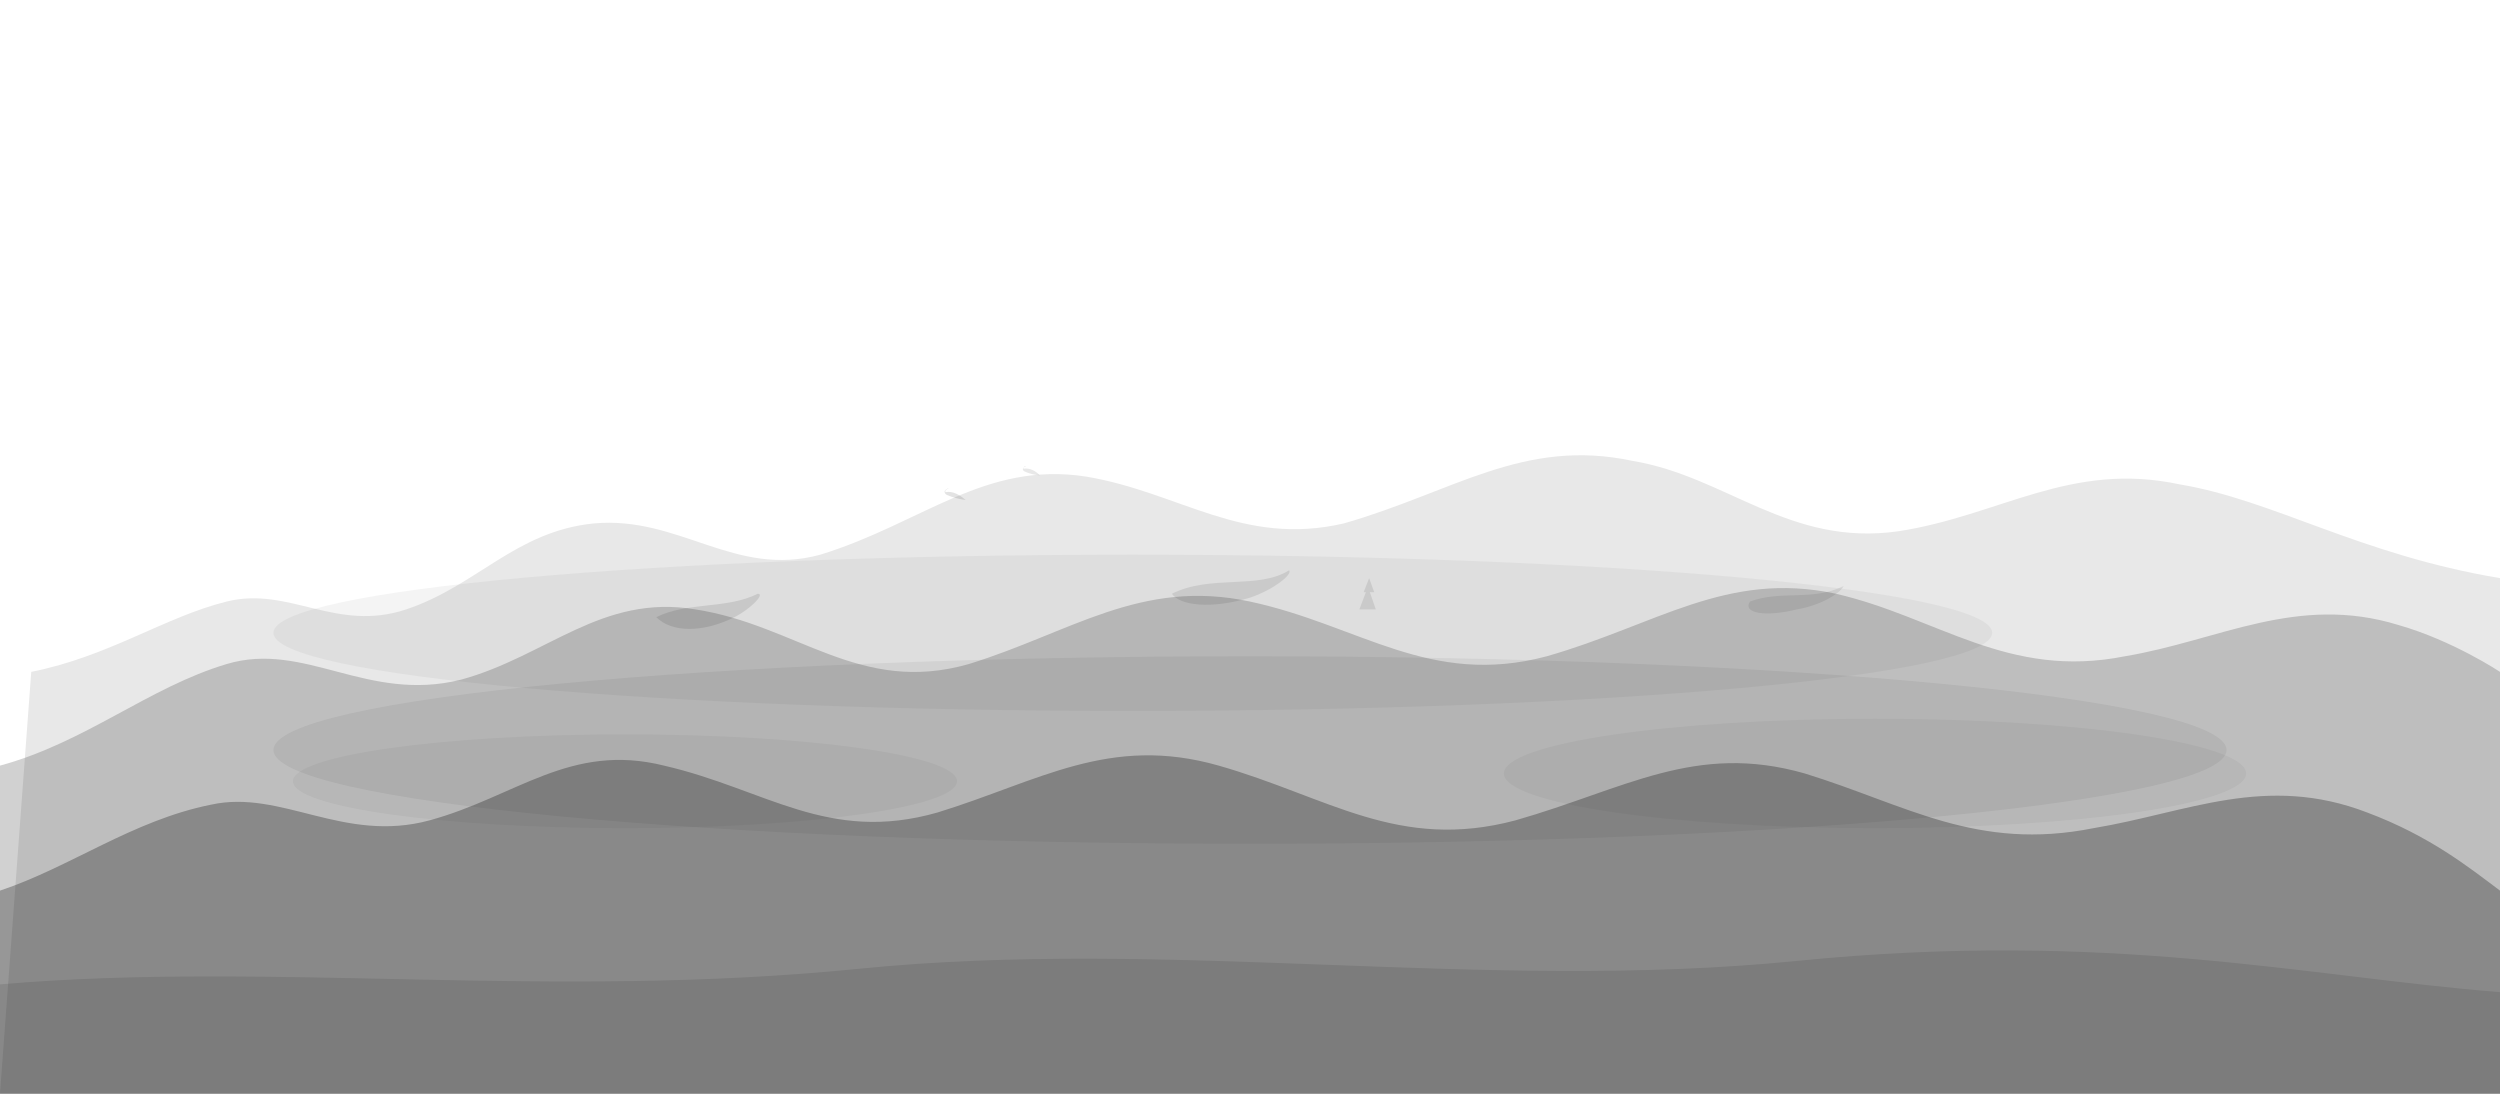
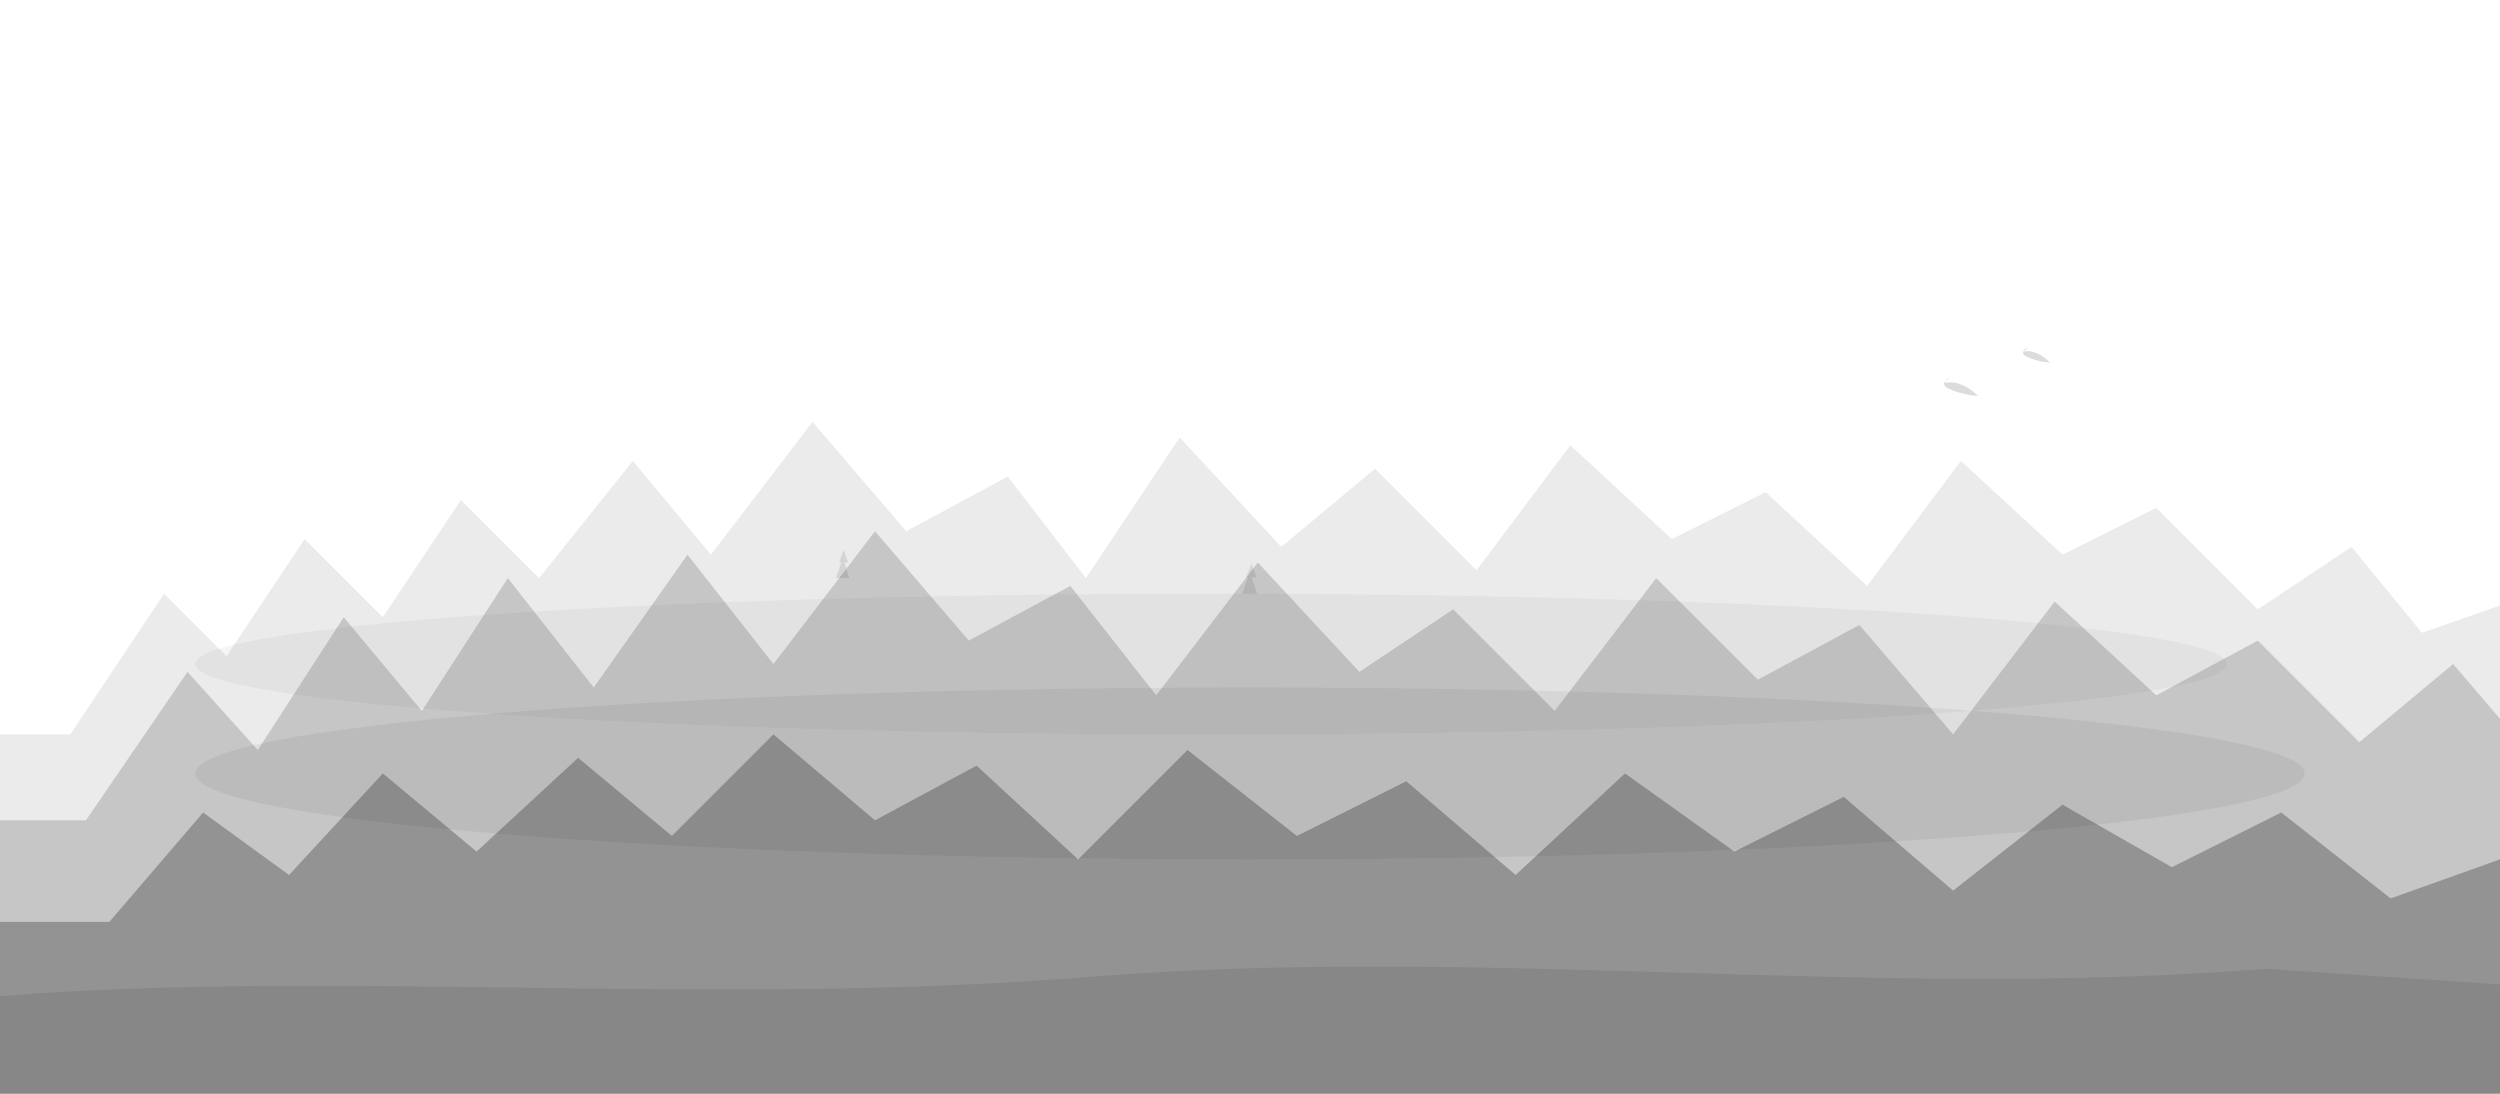
<svg xmlns="http://www.w3.org/2000/svg" viewBox="0 0 640 280" fill="none" aria-hidden="true">
-   <path fill="currentColor" opacity="0.09" d="M8 172             C28 168 42 158 58 154             C74 150 86 162 104 156             C122 150 132 136 152 134             C174 132 188 148 210 142             C236 134 252 118 278 122             C302 126 318 140 344 134             C372 126 390 112 418 118             C442 122 458 140 486 136             C512 132 530 118 558 124             C582 128 604 142 640 148             L640 280 L0 280 Z" />
-   <ellipse cx="290" cy="162" rx="220" ry="20" fill="currentColor" opacity="0.045" />
-   <path fill="currentColor" opacity="0.18" d="M0 196             C22 190 38 176 58 170             C78 164 94 180 118 174             C140 168 154 152 178 156             C204 160 220 178 248 170             C274 162 292 148 320 154             C348 160 366 176 396 168             C424 160 442 146 470 152             C496 158 514 174 544 168             C568 164 588 152 614 160             C628 164 640 172 640 172             L640 280 L0 280 Z" />
-   <path fill="currentColor" opacity="0.1" d="M168 158c8-4 18-2 26-6 2 0-2 4-6 6-8 4-16 4-20 0z" />
-   <path fill="currentColor" opacity="0.09" d="M300 152c10-5 22-1 30-6 1 1-4 5-10 7-10 3-18 2-20-1z" />
-   <path fill="currentColor" opacity="0.08" d="M448 154c8-3 16 0 24-4-1 2-6 5-12 6-8 2-14 1-12-2z" />
-   <ellipse cx="320" cy="192" rx="250" ry="24" fill="currentColor" opacity="0.055" />
-   <ellipse cx="160" cy="200" rx="85" ry="12" fill="currentColor" opacity="0.04" />
-   <ellipse cx="480" cy="198" rx="95" ry="14" fill="currentColor" opacity="0.04" />
-   <path fill="currentColor" opacity="0.28" d="M0 228             C18 222 34 210 54 206             C72 202 88 216 110 210             C132 204 146 190 170 196             C196 202 212 216 240 208             C266 200 284 188 312 196             C340 204 358 218 388 210             C416 202 434 190 462 198             C488 206 506 218 536 212             C560 208 580 198 606 208             C622 214 632 222 640 228             L640 280 L0 280 Z" />
-   <path fill="currentColor" opacity="0.1" d="M0 252 C70 246 140 256 220 248 C300 240 380 254 460 246 C540 238 590 250 640 254 L640 280 L0 280 Z" />
-   <path fill="currentColor" opacity="0.11" d="M242 126c2-.4 3.8.8 5.2 2-1.5-.2-3.2-.6-4.8-1.3-.6-.3-.8-1-.3-1.3.2-.2.5-.4.8-.4-.3.1-.6.3-.9.6z" />
-   <path fill="currentColor" opacity="0.09" d="M262 120c1.6-.3 3.2.6 4.2 1.7-1.2-.1-2.6-.4-3.9-1-.5-.2-.6-.8-.2-1.1.1-.2.3-.3.6-.3-.2.1-.4.2-.7.4z" />
-   <path fill="currentColor" opacity="0.09" d="M348 156l2.2-5.8 2 5.8h-4.2zm1.1-4.4l1.4-3.6 1.3 3.6h-2.7z" />
+   <path fill="currentColor" opacity="0.08" d="M0 188 L18 188 L42 152 L58 168 L78 138 L98 158 L118 128 L138 148 L162 118 L182 142 L208 108 L232 136 L258 122 L278 148 L302 112 L328 140 L352 120 L378 146 L402 114 L428 138 L452 126 L478 150 L502 118 L528 142 L552 130 L578 156 L602 140 L620 162 L640 155 L640 280 L0 280 Z" />
+   <ellipse cx="310" cy="170" rx="260" ry="18" fill="currentColor" opacity="0.04" />
+   <path fill="currentColor" opacity="0.16" d="M0 210 L22 210 L48 172 L66 192 L88 158 L108 182 L130 148 L152 176 L176 142 L198 170 L224 136 L248 164 L274 150 L296 178 L322 144 L348 172 L372 156 L398 182 L424 148 L450 174 L476 160 L500 188 L526 154 L552 178 L578 164 L604 190 L628 170 L640 184 L640 280 L0 280 Z" />
+   <path fill="currentColor" opacity="0.1" d="M214 148l1.8-5.2 1.6 5.2h-3.4zm.8-4l1.2-3.2 1.1 3.2h-2.3z" />
+   <path fill="currentColor" opacity="0.09" d="M318 152l2-5.6 1.8 5.6h-3.8zm1-4.2l1.4-3.6 1.2 3.6h-2.6z" />
+   <ellipse cx="320" cy="198" rx="270" ry="22" fill="currentColor" opacity="0.055" />
+   <path fill="currentColor" opacity="0.26" d="M0 236 L28 236 L52 208 L74 224 L98 198 L122 218 L148 194 L172 214 L198 188 L224 210 L250 196 L276 220 L304 192 L332 214 L360 200 L388 224 L416 198 L444 218 L472 204 L500 228 L528 206 L556 222 L584 208 L612 230 L640 220 L640 280 L0 280 Z" />
+   <path fill="currentColor" opacity="0.08" d="M0 255 C90 248 180 258 280 250 C380 242 480 256 580 248 L640 252 L640 280 L0 280 Z" />
+   <g fill="currentColor" opacity="0.14">
+     <path d="M498 98c3.2-.6 6.2 1.2 8.4 3.4-2.4-.2-5.2-.8-7.8-2-.9-.4-1.2-1.4-.6-2 .3-.4.8-.6 1.2-.6-.5.2-1 .5-1.4.9z" />
+     <path d="M518 90c2.6-.5 5 1 6.8 2.8-2-.1-4.2-.6-6.2-1.6-.7-.3-.9-1.1-.4-1.6.2-.3.6-.5 1-.5z" />
+   </g>
</svg>
